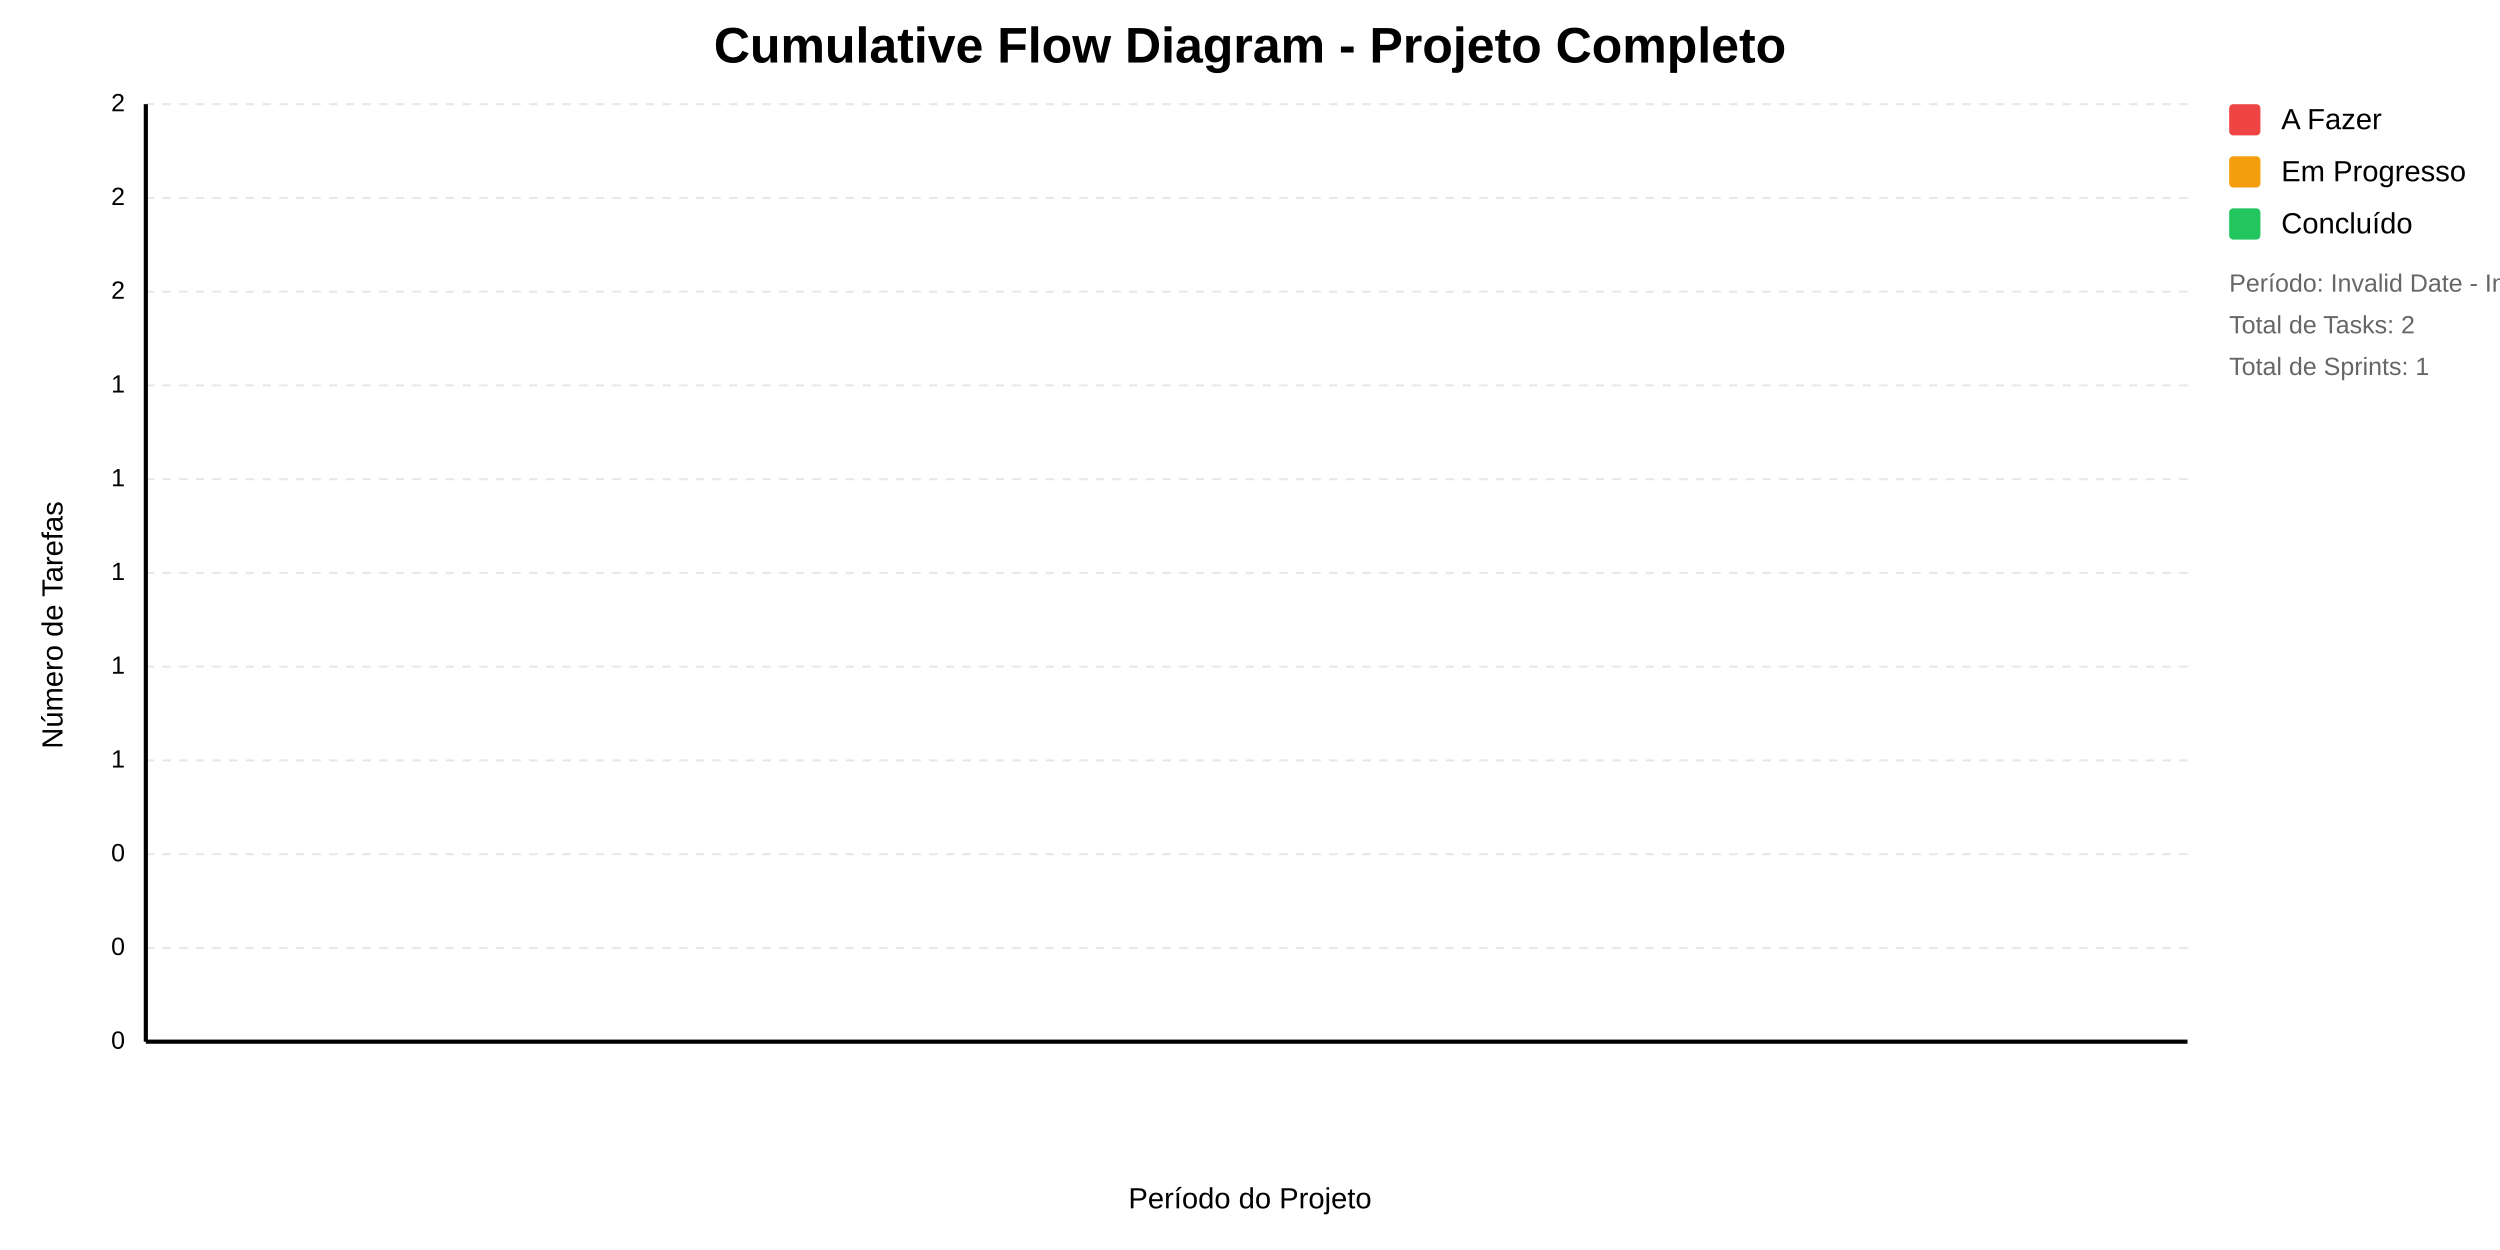
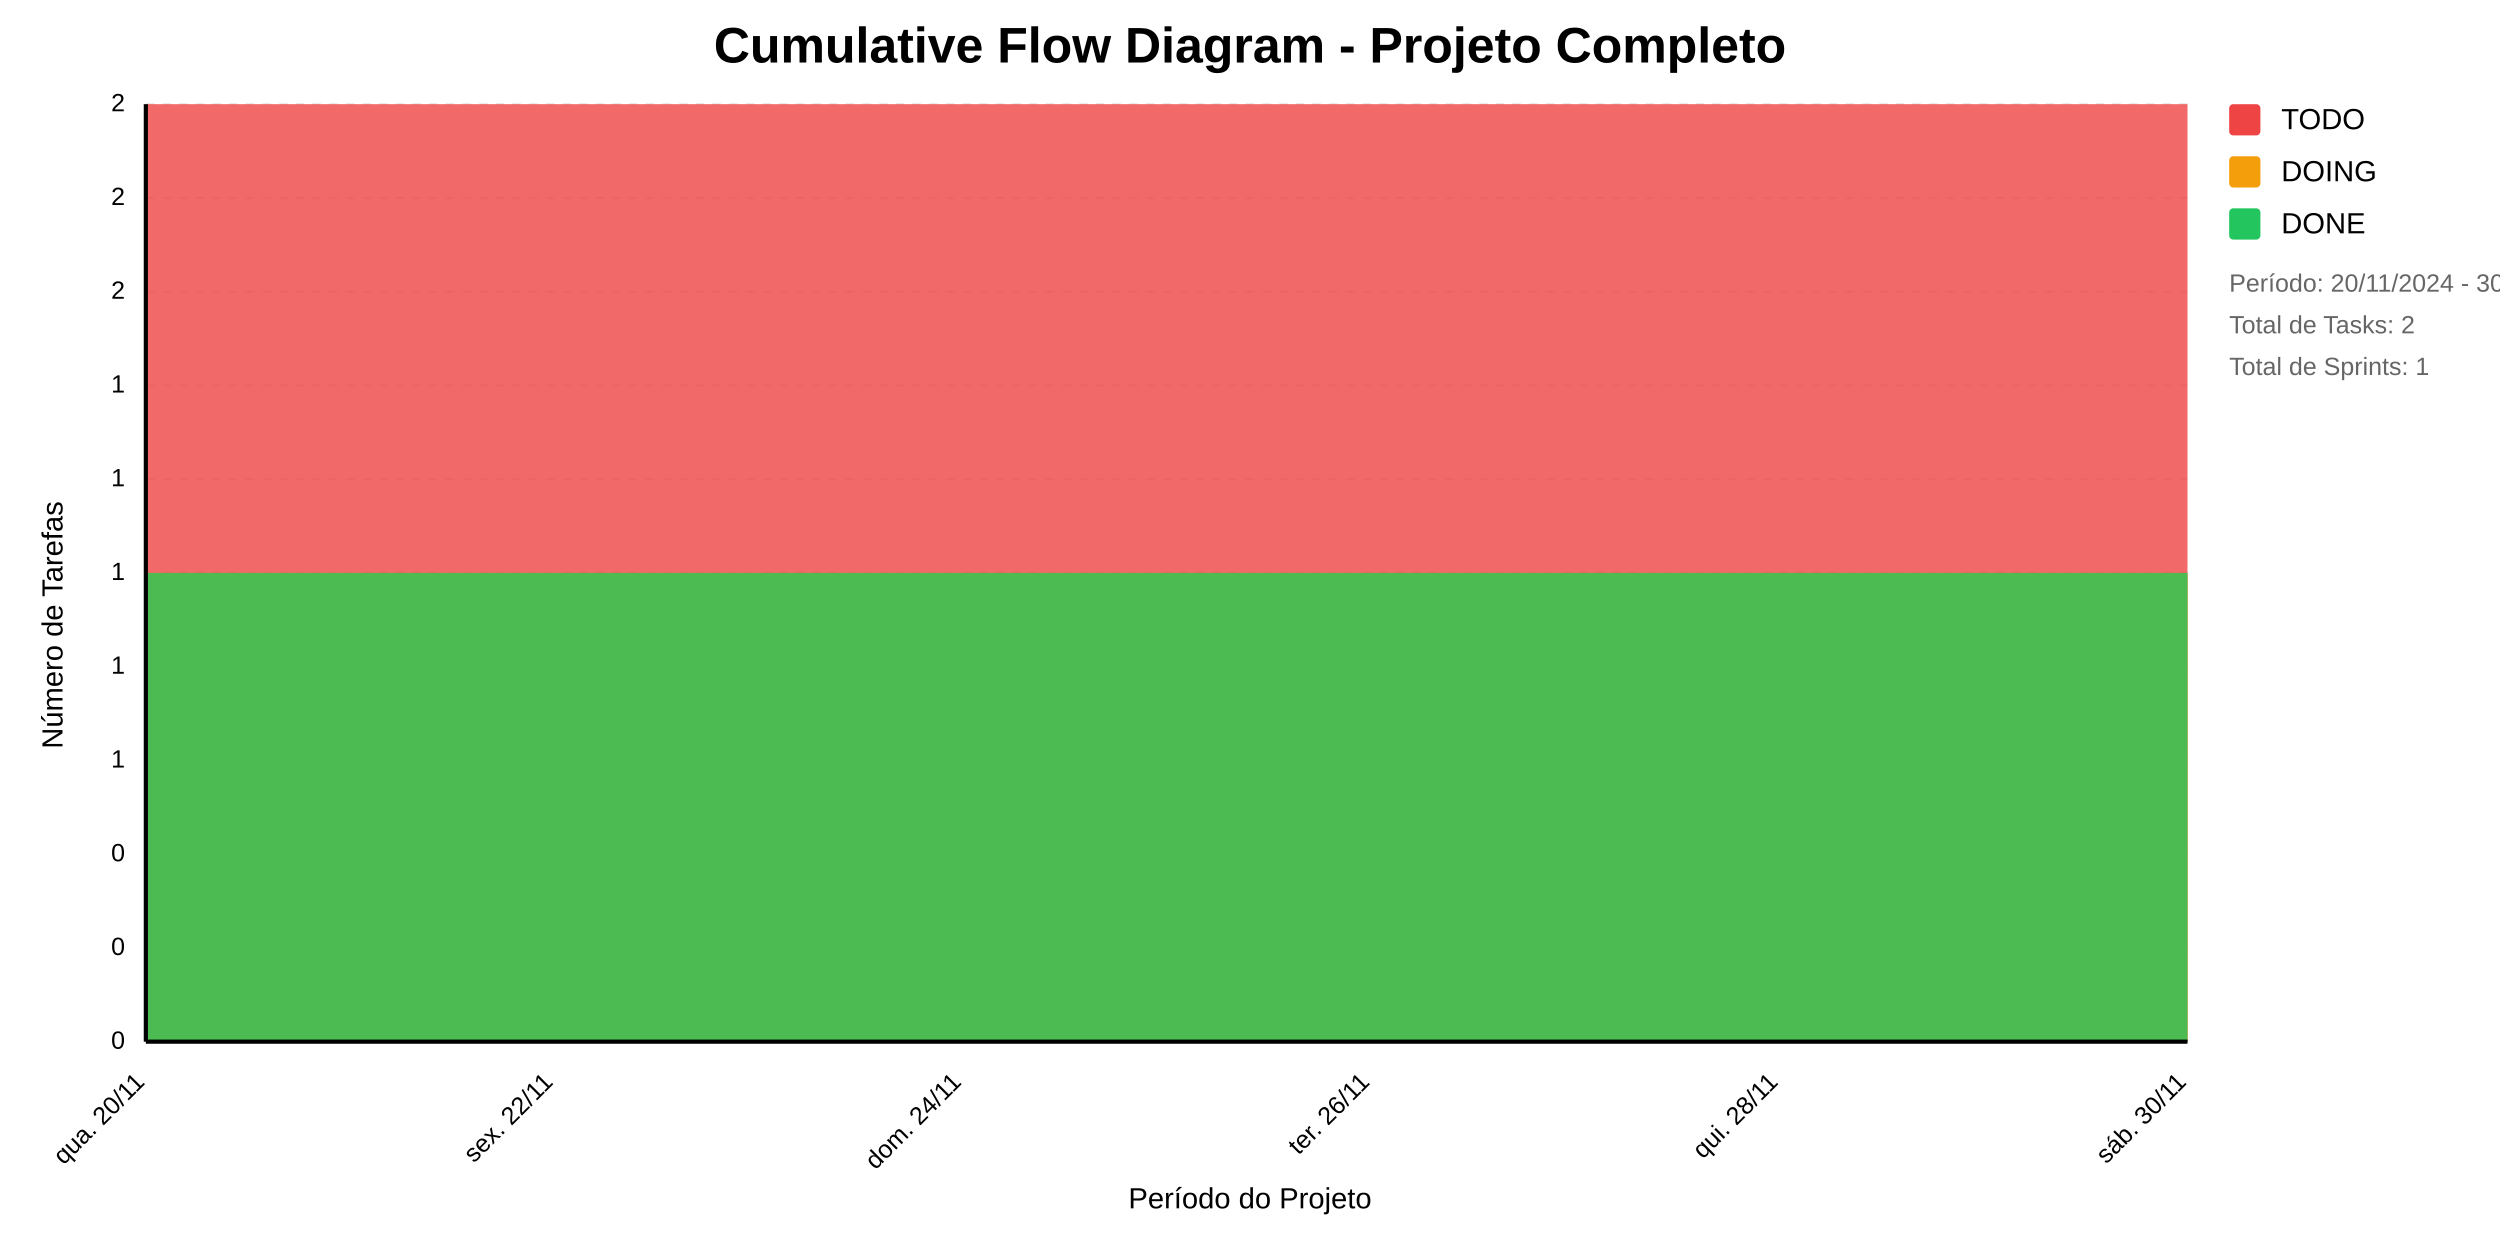
<svg xmlns="http://www.w3.org/2000/svg" viewBox="0 0 1200 600">
  <defs>
    <style>
            text { font-family: Arial, sans-serif; }
            .title { font-size: 24px; font-weight: bold; }
            .label { font-size: 14px; }
            .value { font-size: 12px; fill: #666666; }
            .axis { font-size: 12px; }
            .legend { font-size: 14px; }
          </style>
  </defs>
  <rect width="1200" height="600" fill="white" />
  <line x1="70" y1="50" x2="1050" y2="50" stroke="#e5e7eb" stroke-dasharray="4" />
  <text x="60" y="50" text-anchor="end" class="axis" dominant-baseline="middle">2</text>
  <line x1="70" y1="95" x2="1050" y2="95" stroke="#e5e7eb" stroke-dasharray="4" />
  <text x="60" y="95" text-anchor="end" class="axis" dominant-baseline="middle">2</text>
  <line x1="70" y1="140" x2="1050" y2="140" stroke="#e5e7eb" stroke-dasharray="4" />
  <text x="60" y="140" text-anchor="end" class="axis" dominant-baseline="middle">2</text>
  <line x1="70" y1="185" x2="1050" y2="185" stroke="#e5e7eb" stroke-dasharray="4" />
  <text x="60" y="185" text-anchor="end" class="axis" dominant-baseline="middle">1</text>
  <line x1="70" y1="230" x2="1050" y2="230" stroke="#e5e7eb" stroke-dasharray="4" />
  <text x="60" y="230" text-anchor="end" class="axis" dominant-baseline="middle">1</text>
  <line x1="70" y1="275" x2="1050" y2="275" stroke="#e5e7eb" stroke-dasharray="4" />
  <text x="60" y="275" text-anchor="end" class="axis" dominant-baseline="middle">1</text>
  <line x1="70" y1="320" x2="1050" y2="320" stroke="#e5e7eb" stroke-dasharray="4" />
  <text x="60" y="320" text-anchor="end" class="axis" dominant-baseline="middle">1</text>
  <line x1="70" y1="365" x2="1050" y2="365" stroke="#e5e7eb" stroke-dasharray="4" />
  <text x="60" y="365" text-anchor="end" class="axis" dominant-baseline="middle">1</text>
  <line x1="70" y1="410" x2="1050" y2="410" stroke="#e5e7eb" stroke-dasharray="4" />
  <text x="60" y="410" text-anchor="end" class="axis" dominant-baseline="middle">0</text>
  <line x1="70" y1="455" x2="1050" y2="455" stroke="#e5e7eb" stroke-dasharray="4" />
  <text x="60" y="455" text-anchor="end" class="axis" dominant-baseline="middle">0</text>
  <line x1="70" y1="500" x2="1050" y2="500" stroke="#e5e7eb" stroke-dasharray="4" />
  <text x="60" y="500" text-anchor="end" class="axis" dominant-baseline="middle">0</text>
-   <path d="M L Z" fill="#ef4444" opacity="0.8" />
-   <path d="M L Z" fill="#f59e0b" opacity="0.8" />
-   <path d="M L Z" fill="#22c55e" opacity="0.8" />
+   <path d="M70,50 L168,50 L266,50 L364,50 L462,50 L560,50 L658,50 L756,50 L854,50 L952,50 L1050,50 L1050,500 L952,500 L854,500 L756,500 L658,500 L560,500 L462,500 L364,500 L266,500 L168,500 L70,500 Z" fill="#ef4444" opacity="0.8" />
+   <path d="M70,275 L168,275 L266,275 L364,275 L462,275 L560,275 L658,275 L756,275 L854,275 L952,275 L1050,275 L1050,500 L952,500 L854,500 L756,500 L658,500 L560,500 L462,500 L364,500 L266,500 L168,500 L70,500 Z" fill="#f59e0b" opacity="0.8" />
+   <path d="M70,275 L168,275 L266,275 L364,275 L462,275 L560,275 L658,275 L756,275 L854,275 L952,275 L1050,275 L1050,500 L952,500 L854,500 L756,500 L658,500 L560,500 L462,500 L364,500 L266,500 L168,500 L70,500 Z" fill="#22c55e" opacity="0.8" />
  <line x1="70" y1="50" x2="70" y2="500" stroke="black" stroke-width="2" />
  <line x1="70" y1="500" x2="1050" y2="500" stroke="black" stroke-width="2" />
+   <text transform="rotate(-45 70 520)" x="70" y="520" text-anchor="end" class="axis">qua. 20/11</text>
+   <text transform="rotate(-45 266 520)" x="266" y="520" text-anchor="end" class="axis">sex. 22/11</text>
+   <text transform="rotate(-45 462 520)" x="462" y="520" text-anchor="end" class="axis">dom. 24/11</text>
+   <text transform="rotate(-45 658 520)" x="658" y="520" text-anchor="end" class="axis">ter. 26/11</text>
+   <text transform="rotate(-45 854 520)" x="854" y="520" text-anchor="end" class="axis">qui. 28/11</text>
+   <text transform="rotate(-45 1050 520)" x="1050" y="520" text-anchor="end" class="axis">sáb. 30/11</text>
  <text transform="rotate(-90 30 300)" x="30" y="300" text-anchor="middle" class="label">Número de Tarefas</text>
  <text x="600" y="580" text-anchor="middle" class="label">Período do Projeto</text>
  <text x="600" y="30" text-anchor="middle" class="title">Cumulative Flow Diagram - Projeto Completo</text>
  <g transform="translate(1070, 50)">
    <rect width="15" height="15" fill="#ef4444" rx="2" />
-     <text x="25" y="12" class="legend">A Fazer</text>
+     <text x="25" y="12" class="legend">TODO</text>
    <rect y="25" width="15" height="15" fill="#f59e0b" rx="2" />
-     <text x="25" y="37" class="legend">Em Progresso</text>
+     <text x="25" y="37" class="legend">DOING</text>
    <rect y="50" width="15" height="15" fill="#22c55e" rx="2" />
-     <text x="25" y="62" class="legend">Concluído</text>
+     <text x="25" y="62" class="legend">DONE</text>
    <text x="0" y="90" class="value">
-             Período: Invalid Date - 
-             Invalid Date
+             Período: 20/11/2024 - 
+             30/11/2024
          </text>
    <text x="0" y="110" class="value">
            Total de Tasks: 2
          </text>
    <text x="0" y="130" class="value">
            Total de Sprints: 1
          </text>
  </g>
</svg>
